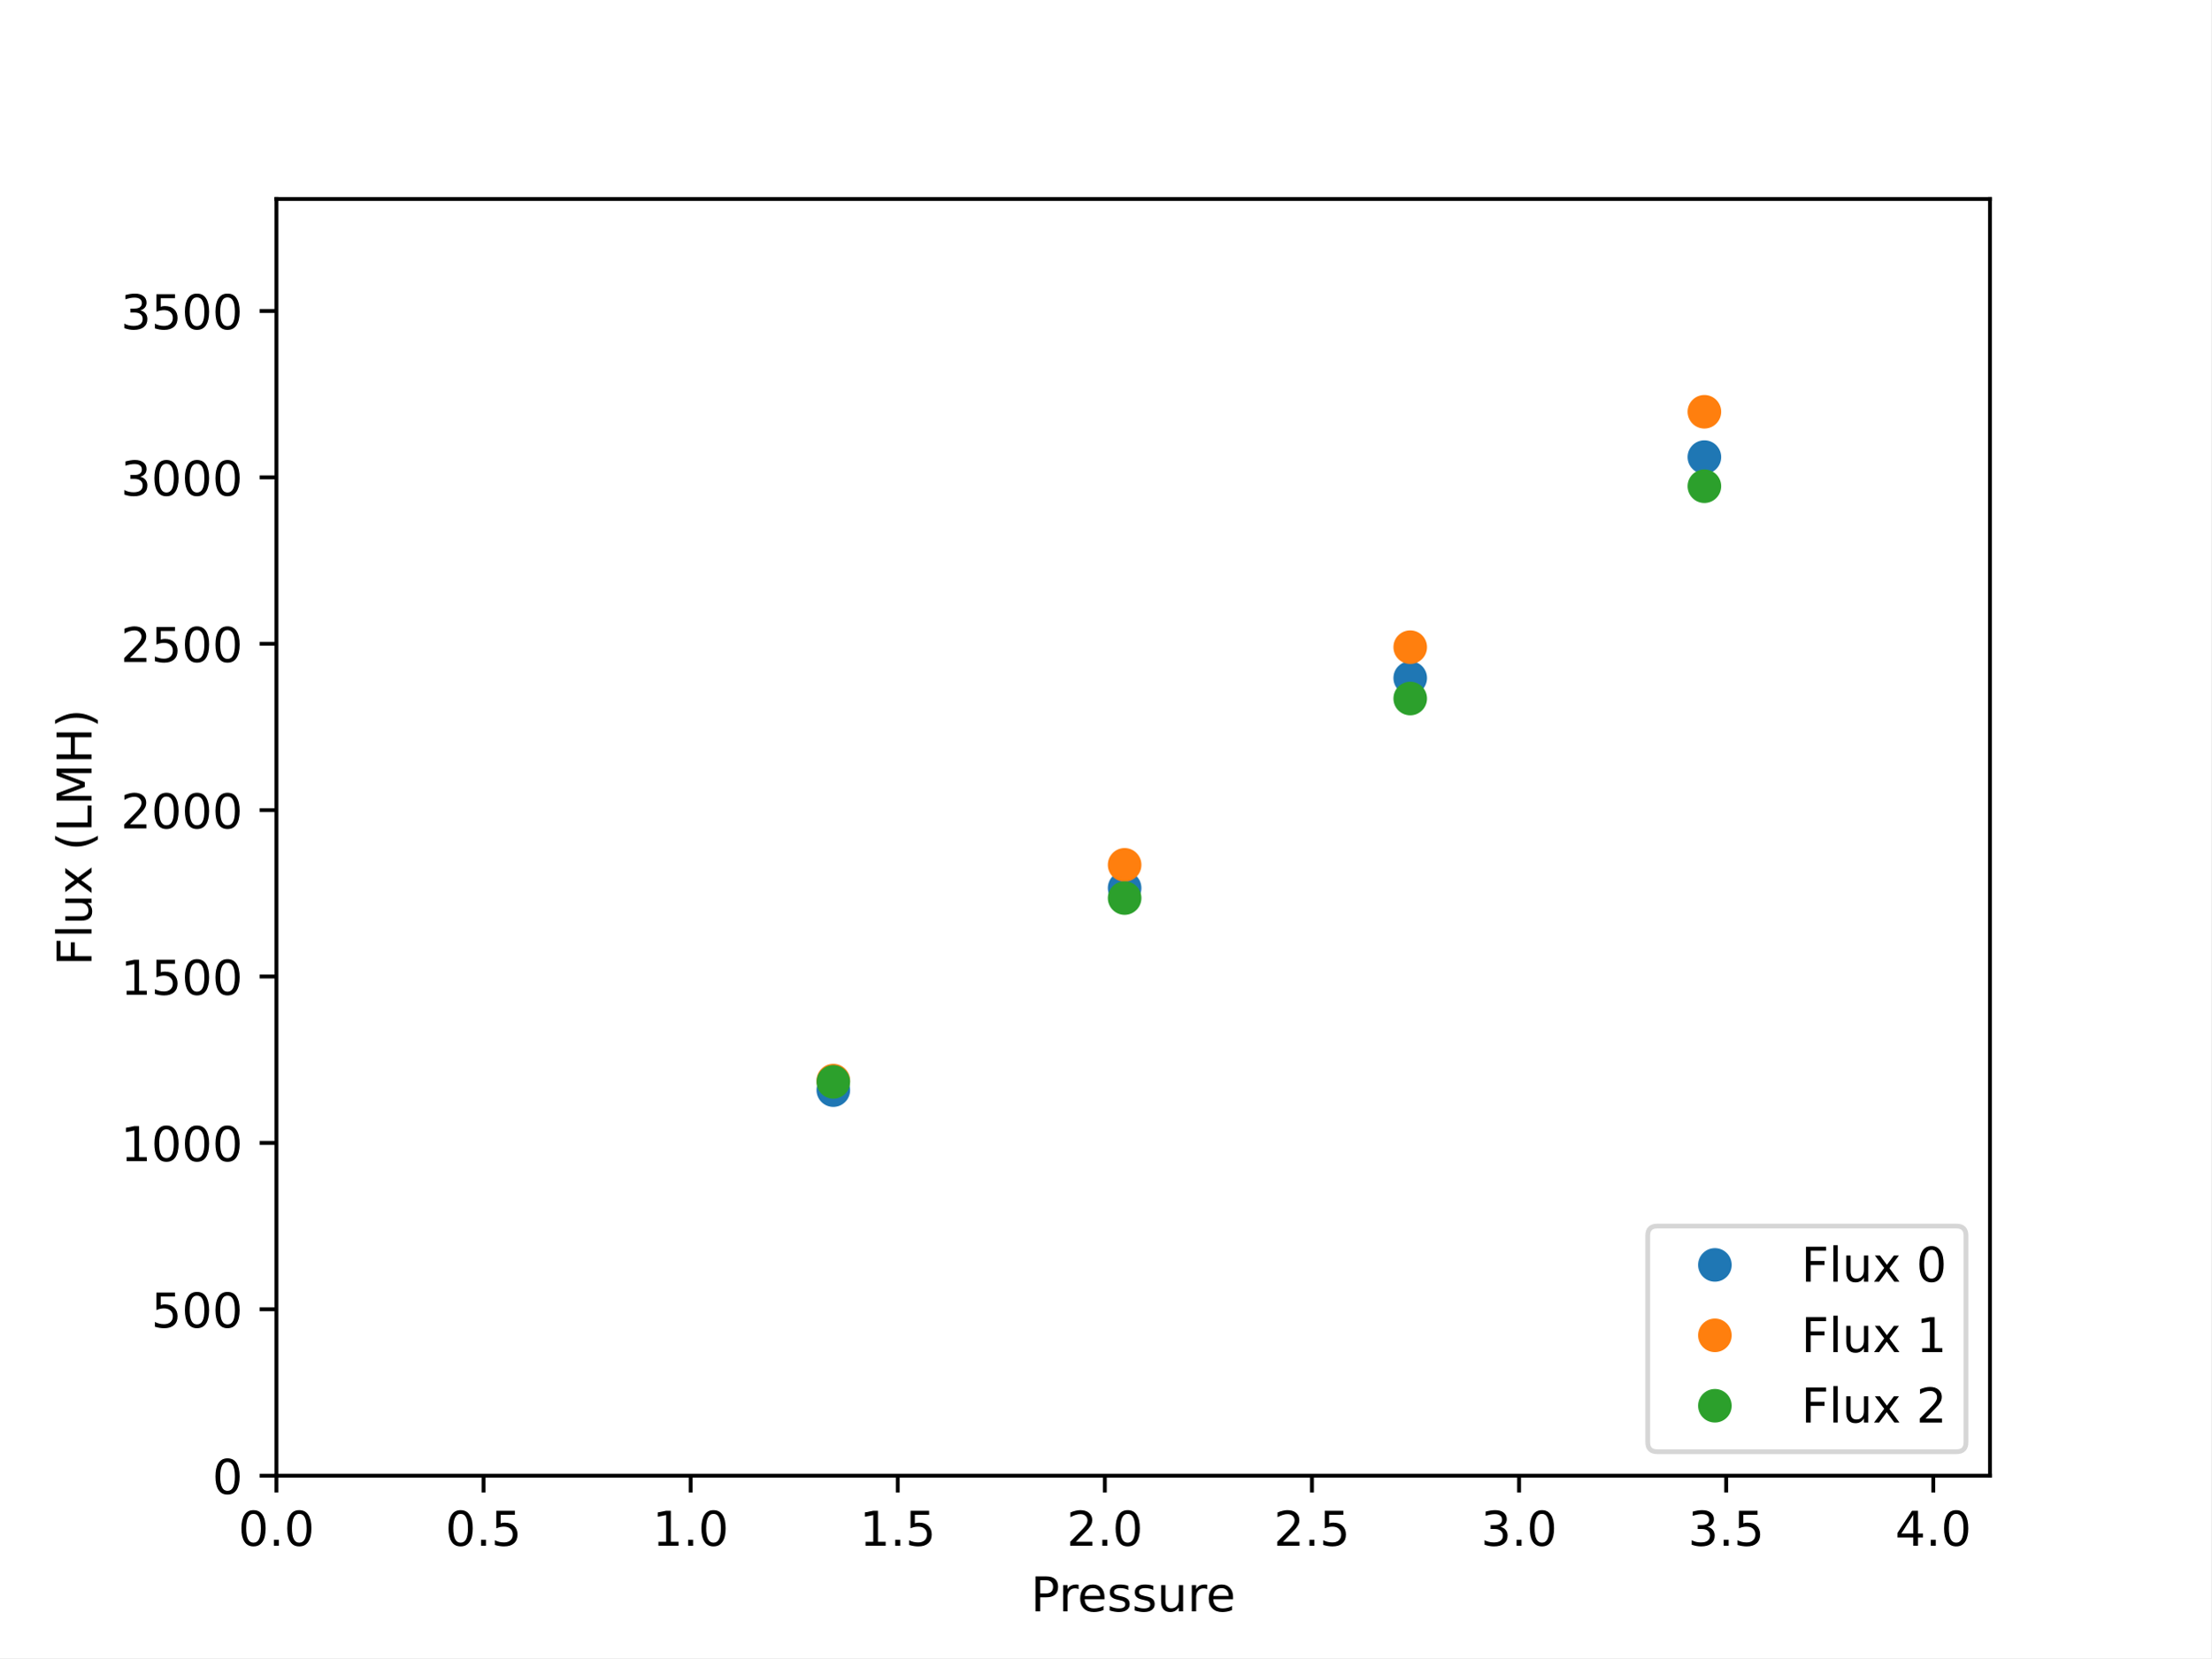
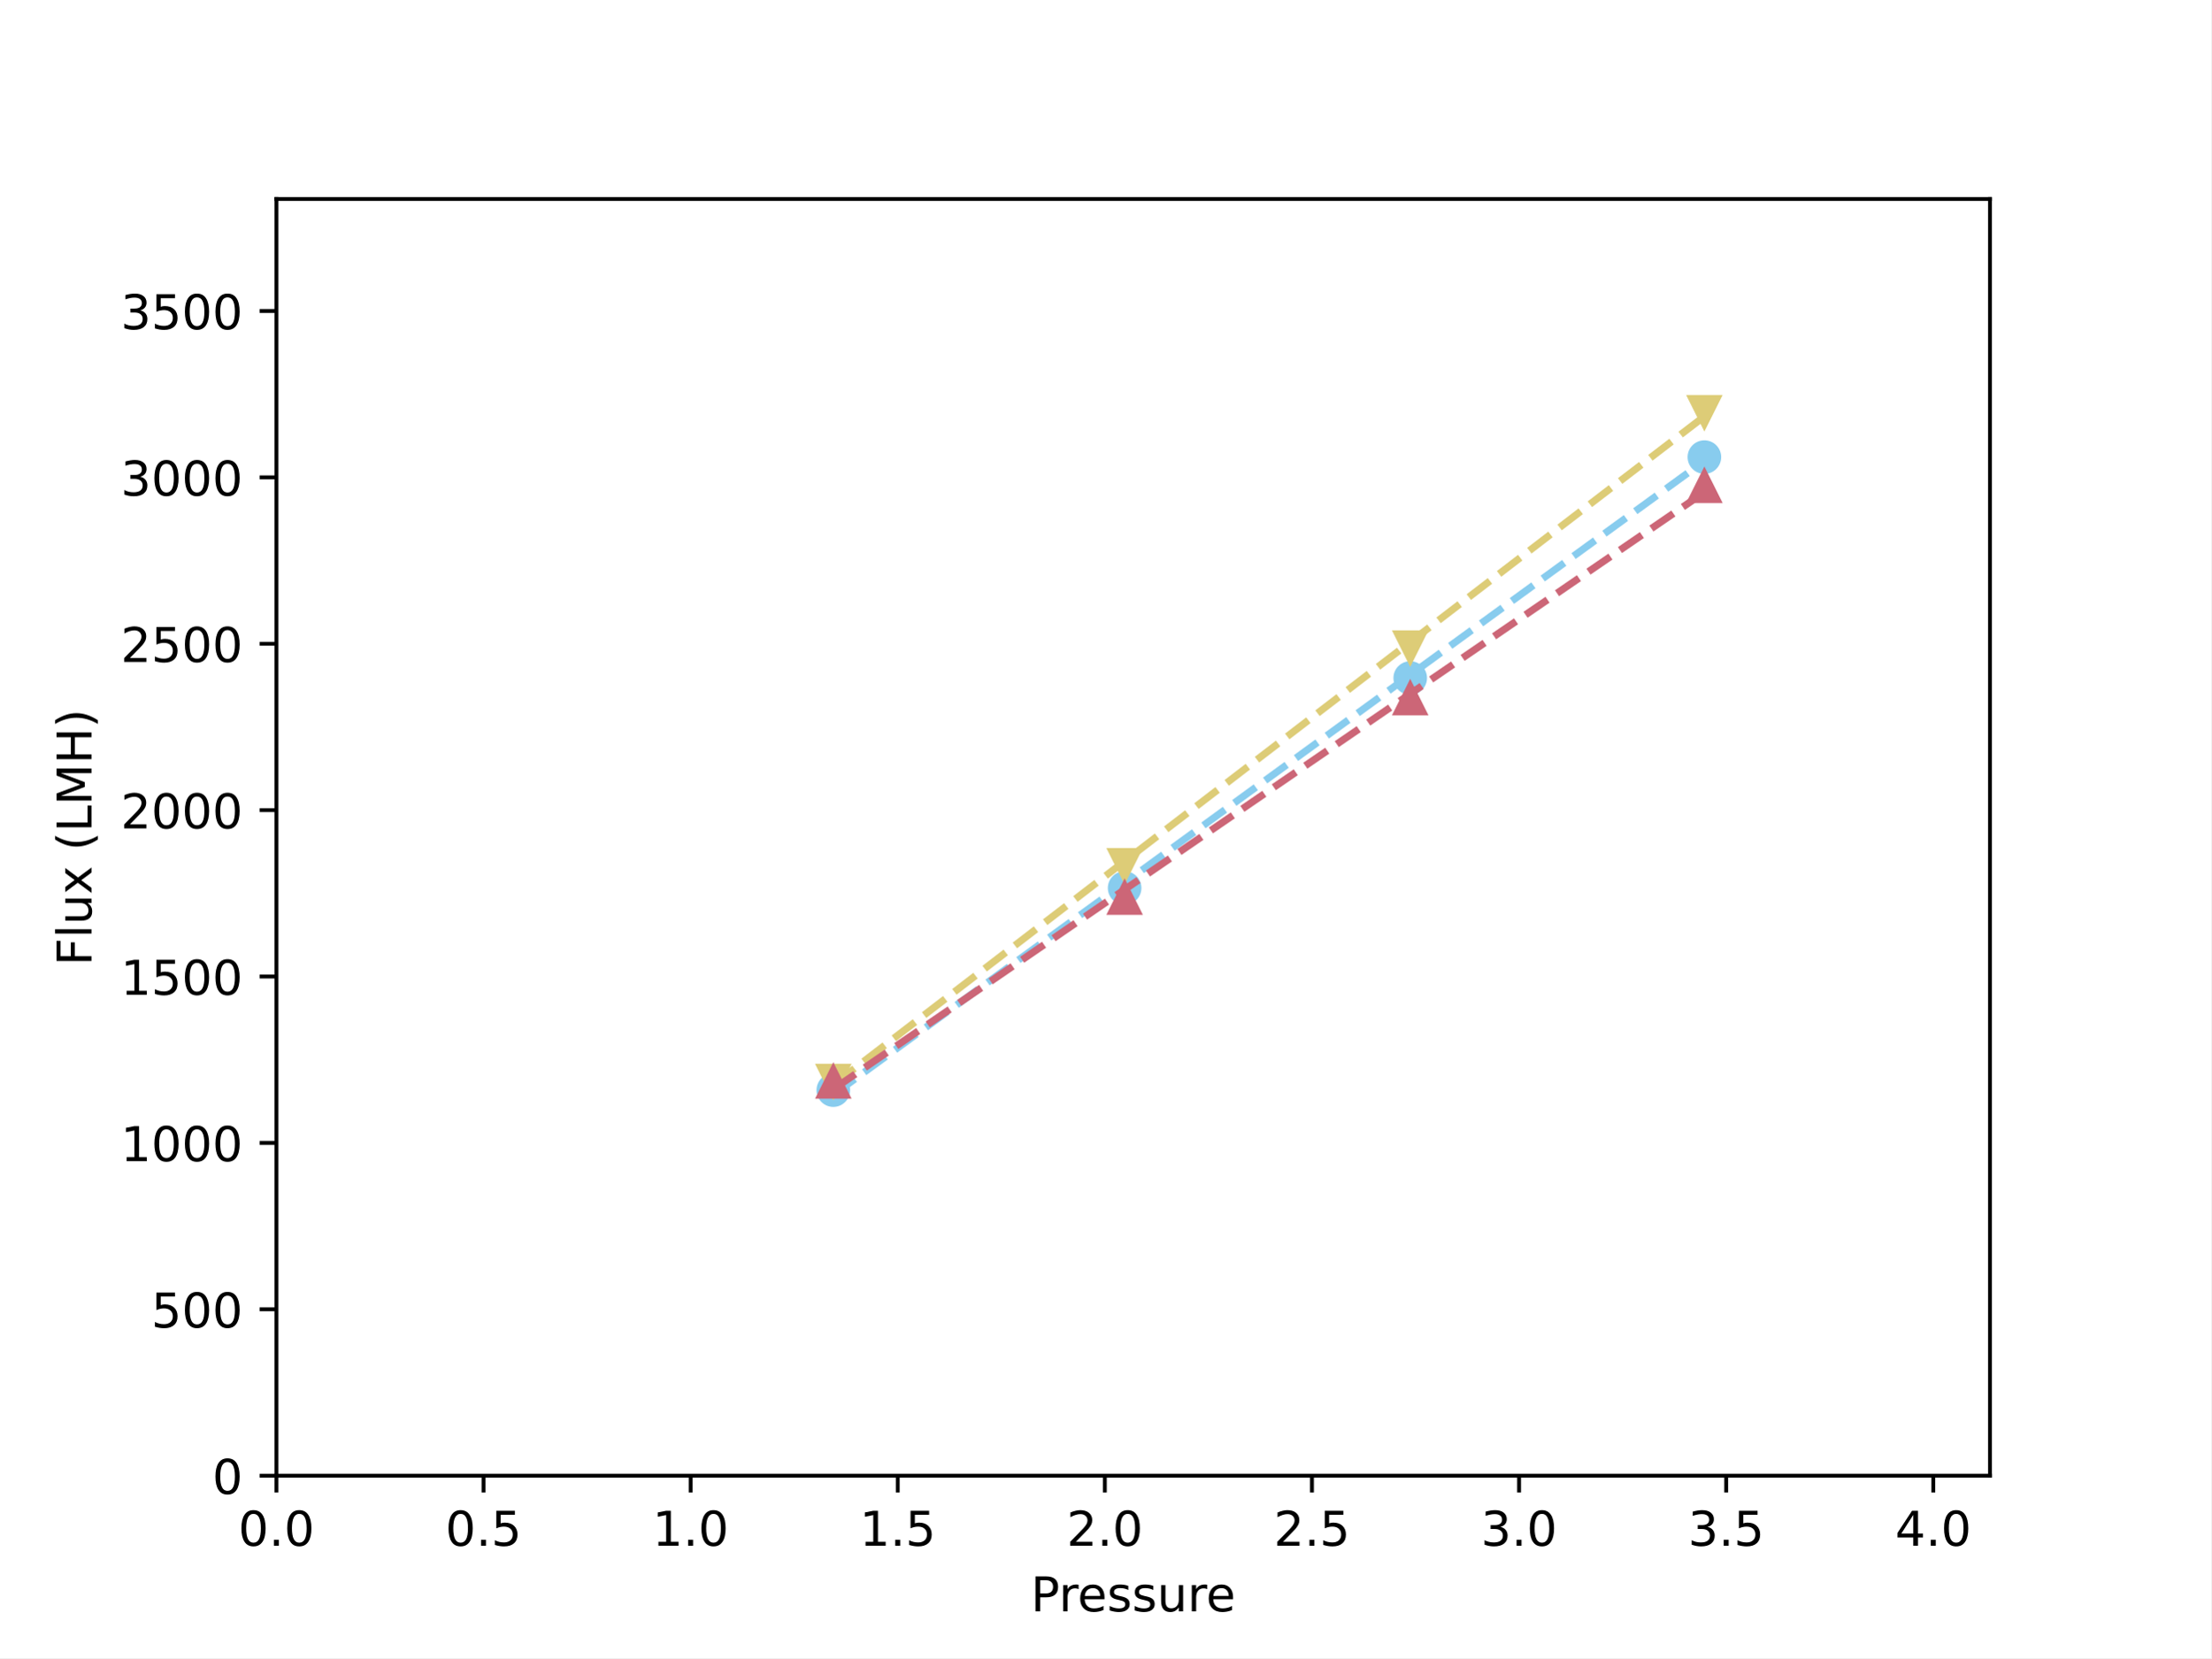
<svg xmlns="http://www.w3.org/2000/svg" xmlns:xlink="http://www.w3.org/1999/xlink" width="460.8pt" height="345.6pt" viewBox="0 0 460.8 345.6" version="1.1">
  <defs>
    <style type="text/css">*{stroke-linejoin: round; stroke-linecap: butt}</style>
  </defs>
  <g id="figure_1">
    <g id="patch_1">
      <path d="M 0 345.6  L 460.8 345.6  L 460.8 0  L 0 0  z " style="fill: #ffffff" />
    </g>
    <g id="axes_1">
      <g id="patch_2">
        <path d="M 57.6 307.584  L 414.72 307.584  L 414.72 41.472  L 57.6 41.472  z " style="fill: #ffffff" />
      </g>
      <g id="matplotlib.axis_1">
        <g id="xtick_1">
          <g id="line2d_1">
            <defs>
-               <path id="mcc37fdeb7c" d="M 0 0  L 0 3.5  " style="stroke: #000000; stroke-width: 0.8" />
+               <path id="m853ed28d91" d="M 0 0  L 0 3.5  " style="stroke: #000000; stroke-width: 0.8" />
            </defs>
            <g>
-               <use xlink:href="#mcc37fdeb7c" x="57.6" y="307.584" style="stroke: #000000; stroke-width: 0.8" />
+               <use xlink:href="#m853ed28d91" x="57.6" y="307.584" style="stroke: #000000; stroke-width: 0.8" />
            </g>
          </g>
          <g id="text_1">
            <g transform="translate(49.64844 322.1824) scale(0.1 -0.1)">
              <defs>
                <path id="DejaVuSans-30" d="M 2034 4250  Q 1547 4250 1301 3770  Q 1056 3291 1056 2328  Q 1056 1369 1301 889  Q 1547 409 2034 409  Q 2525 409 2770 889  Q 3016 1369 3016 2328  Q 3016 3291 2770 3770  Q 2525 4250 2034 4250  z M 2034 4750  Q 2819 4750 3233 4129  Q 3647 3509 3647 2328  Q 3647 1150 3233 529  Q 2819 -91 2034 -91  Q 1250 -91 836 529  Q 422 1150 422 2328  Q 422 3509 836 4129  Q 1250 4750 2034 4750  z " transform="scale(0.015625)" />
                <path id="DejaVuSans-2e" d="M 684 794  L 1344 794  L 1344 0  L 684 0  L 684 794  z " transform="scale(0.015625)" />
              </defs>
              <use xlink:href="#DejaVuSans-30" />
              <use xlink:href="#DejaVuSans-2e" x="63.623" />
              <use xlink:href="#DejaVuSans-30" x="95.41" />
            </g>
          </g>
        </g>
        <g id="xtick_2">
          <g id="line2d_2">
            <g>
-               <use xlink:href="#mcc37fdeb7c" x="100.763" y="307.584" style="stroke: #000000; stroke-width: 0.8" />
+               <use xlink:href="#m853ed28d91" x="100.763" y="307.584" style="stroke: #000000; stroke-width: 0.8" />
            </g>
          </g>
          <g id="text_2">
            <g transform="translate(92.81165 322.1824) scale(0.1 -0.1)">
              <defs>
                <path id="DejaVuSans-35" d="M 691 4666  L 3169 4666  L 3169 4134  L 1269 4134  L 1269 2991  Q 1406 3038 1543 3061  Q 1681 3084 1819 3084  Q 2600 3084 3056 2656  Q 3513 2228 3513 1497  Q 3513 744 3044 326  Q 2575 -91 1722 -91  Q 1428 -91 1123 -41  Q 819 9 494 109  L 494 744  Q 775 591 1075 516  Q 1375 441 1709 441  Q 2250 441 2565 725  Q 2881 1009 2881 1497  Q 2881 1984 2565 2268  Q 2250 2553 1709 2553  Q 1456 2553 1204 2497  Q 953 2441 691 2322  L 691 4666  z " transform="scale(0.015625)" />
              </defs>
              <use xlink:href="#DejaVuSans-30" />
              <use xlink:href="#DejaVuSans-2e" x="63.623" />
              <use xlink:href="#DejaVuSans-35" x="95.41" />
            </g>
          </g>
        </g>
        <g id="xtick_3">
          <g id="line2d_3">
            <g>
-               <use xlink:href="#mcc37fdeb7c" x="143.926" y="307.584" style="stroke: #000000; stroke-width: 0.8" />
+               <use xlink:href="#m853ed28d91" x="143.926" y="307.584" style="stroke: #000000; stroke-width: 0.8" />
            </g>
          </g>
          <g id="text_3">
            <g transform="translate(135.9749 322.1824) scale(0.1 -0.1)">
              <defs>
                <path id="DejaVuSans-31" d="M 794 531  L 1825 531  L 1825 4091  L 703 3866  L 703 4441  L 1819 4666  L 2450 4666  L 2450 531  L 3481 531  L 3481 0  L 794 0  L 794 531  z " transform="scale(0.015625)" />
              </defs>
              <use xlink:href="#DejaVuSans-31" />
              <use xlink:href="#DejaVuSans-2e" x="63.623" />
              <use xlink:href="#DejaVuSans-30" x="95.41" />
            </g>
          </g>
        </g>
        <g id="xtick_4">
          <g id="line2d_4">
            <g>
-               <use xlink:href="#mcc37fdeb7c" x="187.09" y="307.584" style="stroke: #000000; stroke-width: 0.8" />
+               <use xlink:href="#m853ed28d91" x="187.09" y="307.584" style="stroke: #000000; stroke-width: 0.8" />
            </g>
          </g>
          <g id="text_4">
            <g transform="translate(179.1381 322.1824) scale(0.1 -0.1)">
              <use xlink:href="#DejaVuSans-31" />
              <use xlink:href="#DejaVuSans-2e" x="63.623" />
              <use xlink:href="#DejaVuSans-35" x="95.41" />
            </g>
          </g>
        </g>
        <g id="xtick_5">
          <g id="line2d_5">
            <g>
-               <use xlink:href="#mcc37fdeb7c" x="230.253" y="307.584" style="stroke: #000000; stroke-width: 0.8" />
+               <use xlink:href="#m853ed28d91" x="230.253" y="307.584" style="stroke: #000000; stroke-width: 0.8" />
            </g>
          </g>
          <g id="text_5">
            <g transform="translate(222.3013 322.1824) scale(0.1 -0.1)">
              <defs>
                <path id="DejaVuSans-32" d="M 1228 531  L 3431 531  L 3431 0  L 469 0  L 469 531  Q 828 903 1448 1529  Q 2069 2156 2228 2338  Q 2531 2678 2651 2914  Q 2772 3150 2772 3378  Q 2772 3750 2511 3984  Q 2250 4219 1831 4219  Q 1534 4219 1204 4116  Q 875 4013 500 3803  L 500 4441  Q 881 4594 1212 4672  Q 1544 4750 1819 4750  Q 2544 4750 2975 4387  Q 3406 4025 3406 3419  Q 3406 3131 3298 2873  Q 3191 2616 2906 2266  Q 2828 2175 2409 1742  Q 1991 1309 1228 531  z " transform="scale(0.015625)" />
              </defs>
              <use xlink:href="#DejaVuSans-32" />
              <use xlink:href="#DejaVuSans-2e" x="63.623" />
              <use xlink:href="#DejaVuSans-30" x="95.41" />
            </g>
          </g>
        </g>
        <g id="xtick_6">
          <g id="line2d_6">
            <g>
-               <use xlink:href="#mcc37fdeb7c" x="273.416" y="307.584" style="stroke: #000000; stroke-width: 0.8" />
+               <use xlink:href="#m853ed28d91" x="273.416" y="307.584" style="stroke: #000000; stroke-width: 0.8" />
            </g>
          </g>
          <g id="text_6">
            <g transform="translate(265.4645 322.1824) scale(0.1 -0.1)">
              <use xlink:href="#DejaVuSans-32" />
              <use xlink:href="#DejaVuSans-2e" x="63.623" />
              <use xlink:href="#DejaVuSans-35" x="95.41" />
            </g>
          </g>
        </g>
        <g id="xtick_7">
          <g id="line2d_7">
            <g>
-               <use xlink:href="#mcc37fdeb7c" x="316.579" y="307.584" style="stroke: #000000; stroke-width: 0.8" />
+               <use xlink:href="#m853ed28d91" x="316.579" y="307.584" style="stroke: #000000; stroke-width: 0.8" />
            </g>
          </g>
          <g id="text_7">
            <g transform="translate(308.6277 322.1824) scale(0.1 -0.1)">
              <defs>
                <path id="DejaVuSans-33" d="M 2597 2516  Q 3050 2419 3304 2112  Q 3559 1806 3559 1356  Q 3559 666 3084 287  Q 2609 -91 1734 -91  Q 1441 -91 1130 -33  Q 819 25 488 141  L 488 750  Q 750 597 1062 519  Q 1375 441 1716 441  Q 2309 441 2620 675  Q 2931 909 2931 1356  Q 2931 1769 2642 2001  Q 2353 2234 1838 2234  L 1294 2234  L 1294 2753  L 1863 2753  Q 2328 2753 2575 2939  Q 2822 3125 2822 3475  Q 2822 3834 2567 4026  Q 2313 4219 1838 4219  Q 1578 4219 1281 4162  Q 984 4106 628 3988  L 628 4550  Q 988 4650 1302 4700  Q 1616 4750 1894 4750  Q 2613 4750 3031 4423  Q 3450 4097 3450 3541  Q 3450 3153 3228 2886  Q 3006 2619 2597 2516  z " transform="scale(0.015625)" />
              </defs>
              <use xlink:href="#DejaVuSans-33" />
              <use xlink:href="#DejaVuSans-2e" x="63.623" />
              <use xlink:href="#DejaVuSans-30" x="95.41" />
            </g>
          </g>
        </g>
        <g id="xtick_8">
          <g id="line2d_8">
            <g>
-               <use xlink:href="#mcc37fdeb7c" x="359.742" y="307.584" style="stroke: #000000; stroke-width: 0.8" />
+               <use xlink:href="#m853ed28d91" x="359.742" y="307.584" style="stroke: #000000; stroke-width: 0.8" />
            </g>
          </g>
          <g id="text_8">
            <g transform="translate(351.7909 322.1824) scale(0.1 -0.1)">
              <use xlink:href="#DejaVuSans-33" />
              <use xlink:href="#DejaVuSans-2e" x="63.623" />
              <use xlink:href="#DejaVuSans-35" x="95.41" />
            </g>
          </g>
        </g>
        <g id="xtick_9">
          <g id="line2d_9">
            <g>
-               <use xlink:href="#mcc37fdeb7c" x="402.906" y="307.584" style="stroke: #000000; stroke-width: 0.8" />
+               <use xlink:href="#m853ed28d91" x="402.906" y="307.584" style="stroke: #000000; stroke-width: 0.8" />
            </g>
          </g>
          <g id="text_9">
            <g transform="translate(394.9541 322.1824) scale(0.1 -0.1)">
              <defs>
                <path id="DejaVuSans-34" d="M 2419 4116  L 825 1625  L 2419 1625  L 2419 4116  z M 2253 4666  L 3047 4666  L 3047 1625  L 3713 1625  L 3713 1100  L 3047 1100  L 3047 0  L 2419 0  L 2419 1100  L 313 1100  L 313 1709  L 2253 4666  z " transform="scale(0.015625)" />
              </defs>
              <use xlink:href="#DejaVuSans-34" />
              <use xlink:href="#DejaVuSans-2e" x="63.623" />
              <use xlink:href="#DejaVuSans-30" x="95.41" />
            </g>
          </g>
        </g>
        <g id="text_10">
          <g transform="translate(214.8155 335.8606) scale(0.1 -0.1)">
            <defs>
              <path id="DejaVuSans-50" d="M 1259 4147  L 1259 2394  L 2053 2394  Q 2494 2394 2734 2622  Q 2975 2850 2975 3272  Q 2975 3691 2734 3919  Q 2494 4147 2053 4147  L 1259 4147  z M 628 4666  L 2053 4666  Q 2838 4666 3239 4311  Q 3641 3956 3641 3272  Q 3641 2581 3239 2228  Q 2838 1875 2053 1875  L 1259 1875  L 1259 0  L 628 0  L 628 4666  z " transform="scale(0.015625)" />
              <path id="DejaVuSans-72" d="M 2631 2963  Q 2534 3019 2420 3045  Q 2306 3072 2169 3072  Q 1681 3072 1420 2755  Q 1159 2438 1159 1844  L 1159 0  L 581 0  L 581 3500  L 1159 3500  L 1159 2956  Q 1341 3275 1631 3429  Q 1922 3584 2338 3584  Q 2397 3584 2469 3576  Q 2541 3569 2628 3553  L 2631 2963  z " transform="scale(0.015625)" />
              <path id="DejaVuSans-65" d="M 3597 1894  L 3597 1613  L 953 1613  Q 991 1019 1311 708  Q 1631 397 2203 397  Q 2534 397 2845 478  Q 3156 559 3463 722  L 3463 178  Q 3153 47 2828 -22  Q 2503 -91 2169 -91  Q 1331 -91 842 396  Q 353 884 353 1716  Q 353 2575 817 3079  Q 1281 3584 2069 3584  Q 2775 3584 3186 3129  Q 3597 2675 3597 1894  z M 3022 2063  Q 3016 2534 2758 2815  Q 2500 3097 2075 3097  Q 1594 3097 1305 2825  Q 1016 2553 972 2059  L 3022 2063  z " transform="scale(0.015625)" />
              <path id="DejaVuSans-73" d="M 2834 3397  L 2834 2853  Q 2591 2978 2328 3040  Q 2066 3103 1784 3103  Q 1356 3103 1142 2972  Q 928 2841 928 2578  Q 928 2378 1081 2264  Q 1234 2150 1697 2047  L 1894 2003  Q 2506 1872 2764 1633  Q 3022 1394 3022 966  Q 3022 478 2636 193  Q 2250 -91 1575 -91  Q 1294 -91 989 -36  Q 684 19 347 128  L 347 722  Q 666 556 975 473  Q 1284 391 1588 391  Q 1994 391 2212 530  Q 2431 669 2431 922  Q 2431 1156 2273 1281  Q 2116 1406 1581 1522  L 1381 1569  Q 847 1681 609 1914  Q 372 2147 372 2553  Q 372 3047 722 3315  Q 1072 3584 1716 3584  Q 2034 3584 2315 3537  Q 2597 3491 2834 3397  z " transform="scale(0.015625)" />
              <path id="DejaVuSans-75" d="M 544 1381  L 544 3500  L 1119 3500  L 1119 1403  Q 1119 906 1312 657  Q 1506 409 1894 409  Q 2359 409 2629 706  Q 2900 1003 2900 1516  L 2900 3500  L 3475 3500  L 3475 0  L 2900 0  L 2900 538  Q 2691 219 2414 64  Q 2138 -91 1772 -91  Q 1169 -91 856 284  Q 544 659 544 1381  z M 1991 3584  L 1991 3584  z " transform="scale(0.015625)" />
            </defs>
            <use xlink:href="#DejaVuSans-50" />
            <use xlink:href="#DejaVuSans-72" x="58.553" />
            <use xlink:href="#DejaVuSans-65" x="97.416" />
            <use xlink:href="#DejaVuSans-73" x="158.939" />
            <use xlink:href="#DejaVuSans-73" x="211.039" />
            <use xlink:href="#DejaVuSans-75" x="263.139" />
            <use xlink:href="#DejaVuSans-72" x="326.518" />
            <use xlink:href="#DejaVuSans-65" x="365.381" />
          </g>
        </g>
      </g>
      <g id="matplotlib.axis_2">
        <g id="ytick_1">
          <g id="line2d_10">
            <defs>
-               <path id="m80f6c08f26" d="M 0 0  L -3.5 0  " style="stroke: #000000; stroke-width: 0.8" />
+               <path id="m8dfbb59640" d="M 0 0  L -3.5 0  " style="stroke: #000000; stroke-width: 0.8" />
            </defs>
            <g>
-               <use xlink:href="#m80f6c08f26" x="57.6" y="307.584" style="stroke: #000000; stroke-width: 0.8" />
+               <use xlink:href="#m8dfbb59640" x="57.6" y="307.584" style="stroke: #000000; stroke-width: 0.8" />
            </g>
          </g>
          <g id="text_11">
            <g transform="translate(44.2375 311.3832) scale(0.1 -0.1)">
              <use xlink:href="#DejaVuSans-30" />
            </g>
          </g>
        </g>
        <g id="ytick_2">
          <g id="line2d_11">
            <g>
-               <use xlink:href="#m80f6c08f26" x="57.6" y="272.902" style="stroke: #000000; stroke-width: 0.8" />
+               <use xlink:href="#m8dfbb59640" x="57.6" y="272.902" style="stroke: #000000; stroke-width: 0.8" />
            </g>
          </g>
          <g id="text_12">
            <g transform="translate(31.5125 276.7015) scale(0.1 -0.1)">
              <use xlink:href="#DejaVuSans-35" />
              <use xlink:href="#DejaVuSans-30" x="63.623" />
              <use xlink:href="#DejaVuSans-30" x="127.246" />
            </g>
          </g>
        </g>
        <g id="ytick_3">
          <g id="line2d_12">
            <g>
-               <use xlink:href="#m80f6c08f26" x="57.6" y="238.221" style="stroke: #000000; stroke-width: 0.8" />
+               <use xlink:href="#m8dfbb59640" x="57.6" y="238.221" style="stroke: #000000; stroke-width: 0.8" />
            </g>
          </g>
          <g id="text_13">
            <g transform="translate(25.15 242.0198) scale(0.1 -0.1)">
              <use xlink:href="#DejaVuSans-31" />
              <use xlink:href="#DejaVuSans-30" x="63.623" />
              <use xlink:href="#DejaVuSans-30" x="127.246" />
              <use xlink:href="#DejaVuSans-30" x="190.869" />
            </g>
          </g>
        </g>
        <g id="ytick_4">
          <g id="line2d_13">
            <g>
-               <use xlink:href="#m80f6c08f26" x="57.6" y="203.539" style="stroke: #000000; stroke-width: 0.8" />
+               <use xlink:href="#m8dfbb59640" x="57.6" y="203.539" style="stroke: #000000; stroke-width: 0.8" />
            </g>
          </g>
          <g id="text_14">
            <g transform="translate(25.15 207.3381) scale(0.1 -0.1)">
              <use xlink:href="#DejaVuSans-31" />
              <use xlink:href="#DejaVuSans-35" x="63.623" />
              <use xlink:href="#DejaVuSans-30" x="127.246" />
              <use xlink:href="#DejaVuSans-30" x="190.869" />
            </g>
          </g>
        </g>
        <g id="ytick_5">
          <g id="line2d_14">
            <g>
-               <use xlink:href="#m80f6c08f26" x="57.6" y="168.857" style="stroke: #000000; stroke-width: 0.8" />
+               <use xlink:href="#m8dfbb59640" x="57.6" y="168.857" style="stroke: #000000; stroke-width: 0.8" />
            </g>
          </g>
          <g id="text_15">
            <g transform="translate(25.15 172.6564) scale(0.1 -0.1)">
              <use xlink:href="#DejaVuSans-32" />
              <use xlink:href="#DejaVuSans-30" x="63.623" />
              <use xlink:href="#DejaVuSans-30" x="127.246" />
              <use xlink:href="#DejaVuSans-30" x="190.869" />
            </g>
          </g>
        </g>
        <g id="ytick_6">
          <g id="line2d_15">
            <g>
-               <use xlink:href="#m80f6c08f26" x="57.6" y="134.175" style="stroke: #000000; stroke-width: 0.8" />
+               <use xlink:href="#m8dfbb59640" x="57.6" y="134.175" style="stroke: #000000; stroke-width: 0.8" />
            </g>
          </g>
          <g id="text_16">
            <g transform="translate(25.15 137.9747) scale(0.1 -0.1)">
              <use xlink:href="#DejaVuSans-32" />
              <use xlink:href="#DejaVuSans-35" x="63.623" />
              <use xlink:href="#DejaVuSans-30" x="127.246" />
              <use xlink:href="#DejaVuSans-30" x="190.869" />
            </g>
          </g>
        </g>
        <g id="ytick_7">
          <g id="line2d_16">
            <g>
-               <use xlink:href="#m80f6c08f26" x="57.6" y="99.494" style="stroke: #000000; stroke-width: 0.8" />
+               <use xlink:href="#m8dfbb59640" x="57.6" y="99.494" style="stroke: #000000; stroke-width: 0.8" />
            </g>
          </g>
          <g id="text_17">
            <g transform="translate(25.15 103.2929) scale(0.1 -0.1)">
              <use xlink:href="#DejaVuSans-33" />
              <use xlink:href="#DejaVuSans-30" x="63.623" />
              <use xlink:href="#DejaVuSans-30" x="127.246" />
              <use xlink:href="#DejaVuSans-30" x="190.869" />
            </g>
          </g>
        </g>
        <g id="ytick_8">
          <g id="line2d_17">
            <g>
-               <use xlink:href="#m80f6c08f26" x="57.6" y="64.812" style="stroke: #000000; stroke-width: 0.8" />
+               <use xlink:href="#m8dfbb59640" x="57.6" y="64.812" style="stroke: #000000; stroke-width: 0.8" />
            </g>
          </g>
          <g id="text_18">
            <g transform="translate(25.15 68.61122) scale(0.1 -0.1)">
              <use xlink:href="#DejaVuSans-33" />
              <use xlink:href="#DejaVuSans-35" x="63.623" />
              <use xlink:href="#DejaVuSans-30" x="127.246" />
              <use xlink:href="#DejaVuSans-30" x="190.869" />
            </g>
          </g>
        </g>
        <g id="text_19">
          <g transform="translate(19.07031 201.2717) rotate(-90) scale(0.1 -0.1)">
            <defs>
              <path id="DejaVuSans-46" d="M 628 4666  L 3309 4666  L 3309 4134  L 1259 4134  L 1259 2759  L 3109 2759  L 3109 2228  L 1259 2228  L 1259 0  L 628 0  L 628 4666  z " transform="scale(0.015625)" />
              <path id="DejaVuSans-6c" d="M 603 4863  L 1178 4863  L 1178 0  L 603 0  L 603 4863  z " transform="scale(0.015625)" />
              <path id="DejaVuSans-78" d="M 3513 3500  L 2247 1797  L 3578 0  L 2900 0  L 1881 1375  L 863 0  L 184 0  L 1544 1831  L 300 3500  L 978 3500  L 1906 2253  L 2834 3500  L 3513 3500  z " transform="scale(0.015625)" />
              <path id="DejaVuSans-20" transform="scale(0.015625)" />
              <path id="DejaVuSans-28" d="M 1984 4856  Q 1566 4138 1362 3434  Q 1159 2731 1159 2009  Q 1159 1288 1364 580  Q 1569 -128 1984 -844  L 1484 -844  Q 1016 -109 783 600  Q 550 1309 550 2009  Q 550 2706 781 3412  Q 1013 4119 1484 4856  L 1984 4856  z " transform="scale(0.015625)" />
              <path id="DejaVuSans-4c" d="M 628 4666  L 1259 4666  L 1259 531  L 3531 531  L 3531 0  L 628 0  L 628 4666  z " transform="scale(0.015625)" />
              <path id="DejaVuSans-4d" d="M 628 4666  L 1569 4666  L 2759 1491  L 3956 4666  L 4897 4666  L 4897 0  L 4281 0  L 4281 4097  L 3078 897  L 2444 897  L 1241 4097  L 1241 0  L 628 0  L 628 4666  z " transform="scale(0.015625)" />
              <path id="DejaVuSans-48" d="M 628 4666  L 1259 4666  L 1259 2753  L 3553 2753  L 3553 4666  L 4184 4666  L 4184 0  L 3553 0  L 3553 2222  L 1259 2222  L 1259 0  L 628 0  L 628 4666  z " transform="scale(0.015625)" />
              <path id="DejaVuSans-29" d="M 513 4856  L 1013 4856  Q 1481 4119 1714 3412  Q 1947 2706 1947 2009  Q 1947 1309 1714 600  Q 1481 -109 1013 -844  L 513 -844  Q 928 -128 1133 580  Q 1338 1288 1338 2009  Q 1338 2731 1133 3434  Q 928 4138 513 4856  z " transform="scale(0.015625)" />
            </defs>
            <use xlink:href="#DejaVuSans-46" />
            <use xlink:href="#DejaVuSans-6c" x="57.52" />
            <use xlink:href="#DejaVuSans-75" x="85.303" />
            <use xlink:href="#DejaVuSans-78" x="148.682" />
            <use xlink:href="#DejaVuSans-20" x="207.861" />
            <use xlink:href="#DejaVuSans-28" x="239.648" />
            <use xlink:href="#DejaVuSans-4c" x="278.662" />
            <use xlink:href="#DejaVuSans-4d" x="334.375" />
            <use xlink:href="#DejaVuSans-48" x="420.654" />
            <use xlink:href="#DejaVuSans-29" x="495.85" />
          </g>
        </g>
      </g>
      <g id="line2d_18">
        <defs>
-           <path id="mf64a60a783" d="M 0 3  C 0.796 3 1.559 2.684 2.121 2.121  C 2.684 1.559 3 0.796 3 0  C 3 -0.796 2.684 -1.559 2.121 -2.121  C 1.559 -2.684 0.796 -3 0 -3  C -0.796 -3 -1.559 -2.684 -2.121 -2.121  C -2.684 -1.559 -3 -0.796 -3 0  C -3 0.796 -2.684 1.559 -2.121 2.121  C -1.559 2.684 -0.796 3 0 3  z " style="stroke: #1f77b4" />
+           <path id="m9e9477d18a" d="M 0 3  C 0.796 3 1.559 2.684 2.121 2.121  C 2.684 1.559 3 0.796 3 0  C 3 -0.796 2.684 -1.559 2.121 -2.121  C 1.559 -2.684 0.796 -3 0 -3  C -0.796 -3 -1.559 -2.684 -2.121 -2.121  C -2.684 -1.559 -3 -0.796 -3 0  C -3 0.796 -2.684 1.559 -2.121 2.121  C -1.559 2.684 -0.796 3 0 3  z " style="stroke: #88ccee" />
        </defs>
-         <g clip-path="url(#pb944dd2ab9)">
-           <use xlink:href="#mf64a60a783" x="173.664" y="227.217" style="fill: #1f77b4; stroke: #1f77b4" />
-           <use xlink:href="#mf64a60a783" x="234.374" y="185.091" style="fill: #1f77b4; stroke: #1f77b4" />
-           <use xlink:href="#mf64a60a783" x="293.894" y="141.318" style="fill: #1f77b4; stroke: #1f77b4" />
-           <use xlink:href="#mf64a60a783" x="355.2" y="95.27" style="fill: #1f77b4; stroke: #1f77b4" />
+         <g clip-path="url(#p37139fb1bc)">
+           <use xlink:href="#m9e9477d18a" x="173.664" y="227.217" style="fill: #88ccee; stroke: #88ccee" />
+           <use xlink:href="#m9e9477d18a" x="234.374" y="185.091" style="fill: #88ccee; stroke: #88ccee" />
+           <use xlink:href="#m9e9477d18a" x="293.894" y="141.318" style="fill: #88ccee; stroke: #88ccee" />
+           <use xlink:href="#m9e9477d18a" x="355.2" y="95.27" style="fill: #88ccee; stroke: #88ccee" />
        </g>
      </g>
      <g id="line2d_19">
-         <defs>
-           <path id="m218c3ced5b" d="M 0 3  C 0.796 3 1.559 2.684 2.121 2.121  C 2.684 1.559 3 0.796 3 0  C 3 -0.796 2.684 -1.559 2.121 -2.121  C 1.559 -2.684 0.796 -3 0 -3  C -0.796 -3 -1.559 -2.684 -2.121 -2.121  C -2.684 -1.559 -3 -0.796 -3 0  C -3 0.796 -2.684 1.559 -2.121 2.121  C -1.559 2.684 -0.796 3 0 3  z " style="stroke: #ff7f0e" />
-         </defs>
-         <g clip-path="url(#pb944dd2ab9)">
-           <use xlink:href="#m218c3ced5b" x="173.664" y="225.239" style="fill: #ff7f0e; stroke: #ff7f0e" />
-           <use xlink:href="#m218c3ced5b" x="234.374" y="180.26" style="fill: #ff7f0e; stroke: #ff7f0e" />
-           <use xlink:href="#m218c3ced5b" x="293.894" y="134.888" style="fill: #ff7f0e; stroke: #ff7f0e" />
-           <use xlink:href="#m218c3ced5b" x="355.2" y="85.824" style="fill: #ff7f0e; stroke: #ff7f0e" />
-         </g>
+         <path d="M 173.664 228.168  L 234.374 183.989  L 293.894 140.676  L 355.2 96.064  " clip-path="url(#p37139fb1bc)" style="fill: none; stroke-dasharray: 5.55,2.4; stroke-dashoffset: 0; stroke: #88ccee; stroke-width: 1.5" />
      </g>
      <g id="line2d_20">
        <defs>
-           <path id="m4e4ea07b1f" d="M 0 3  C 0.796 3 1.559 2.684 2.121 2.121  C 2.684 1.559 3 0.796 3 0  C 3 -0.796 2.684 -1.559 2.121 -2.121  C 1.559 -2.684 0.796 -3 0 -3  C -0.796 -3 -1.559 -2.684 -2.121 -2.121  C -2.684 -1.559 -3 -0.796 -3 0  C -3 0.796 -2.684 1.559 -2.121 2.121  C -1.559 2.684 -0.796 3 0 3  z " style="stroke: #2ca02c" />
+           <path id="m2ec6c742fb" d="M -0 3  L 3 -3  L -3 -3  z " style="stroke: #ddcc77; stroke-linejoin: miter" />
        </defs>
-         <g clip-path="url(#pb944dd2ab9)">
-           <use xlink:href="#m4e4ea07b1f" x="173.664" y="225.504" style="fill: #2ca02c; stroke: #2ca02c" />
-           <use xlink:href="#m4e4ea07b1f" x="234.374" y="187.182" style="fill: #2ca02c; stroke: #2ca02c" />
-           <use xlink:href="#m4e4ea07b1f" x="293.894" y="145.596" style="fill: #2ca02c; stroke: #2ca02c" />
-           <use xlink:href="#m4e4ea07b1f" x="355.2" y="101.341" style="fill: #2ca02c; stroke: #2ca02c" />
-         </g>
+         <g clip-path="url(#p37139fb1bc)">
+           <use xlink:href="#m2ec6c742fb" x="173.664" y="225.239" style="fill: #ddcc77; stroke: #ddcc77; stroke-linejoin: miter" />
+           <use xlink:href="#m2ec6c742fb" x="234.374" y="180.26" style="fill: #ddcc77; stroke: #ddcc77; stroke-linejoin: miter" />
+           <use xlink:href="#m2ec6c742fb" x="293.894" y="134.888" style="fill: #ddcc77; stroke: #ddcc77; stroke-linejoin: miter" />
+           <use xlink:href="#m2ec6c742fb" x="355.2" y="85.824" style="fill: #ddcc77; stroke: #ddcc77; stroke-linejoin: miter" />
+         </g>
+       </g>
+       <g id="line2d_21">
+         <path d="M 173.664 226.098  L 234.374 179.506  L 293.894 133.827  L 355.2 86.778  " clip-path="url(#p37139fb1bc)" style="fill: none; stroke-dasharray: 5.55,2.4; stroke-dashoffset: 0; stroke: #ddcc77; stroke-width: 1.5" />
+       </g>
+       <g id="line2d_22">
+         <defs>
+           <path id="me26e4f6512" d="M 0 -3  L -3 3  L 3 3  z " style="stroke: #cc6677; stroke-linejoin: miter" />
+         </defs>
+         <g clip-path="url(#p37139fb1bc)">
+           <use xlink:href="#me26e4f6512" x="173.664" y="225.504" style="fill: #cc6677; stroke: #cc6677; stroke-linejoin: miter" />
+           <use xlink:href="#me26e4f6512" x="234.374" y="187.182" style="fill: #cc6677; stroke: #cc6677; stroke-linejoin: miter" />
+           <use xlink:href="#me26e4f6512" x="293.894" y="145.596" style="fill: #cc6677; stroke: #cc6677; stroke-linejoin: miter" />
+           <use xlink:href="#me26e4f6512" x="355.2" y="101.341" style="fill: #cc6677; stroke: #cc6677; stroke-linejoin: miter" />
+         </g>
+       </g>
+       <g id="line2d_23">
+         <path d="M 173.664 227.019  L 234.374 185.406  L 293.894 144.61  L 355.2 102.589  " clip-path="url(#p37139fb1bc)" style="fill: none; stroke-dasharray: 5.55,2.4; stroke-dashoffset: 0; stroke: #cc6677; stroke-width: 1.5" />
      </g>
      <g id="patch_3">
        <path d="M 57.6 307.584  L 57.6 41.472  " style="fill: none; stroke: #000000; stroke-width: 0.8; stroke-linejoin: miter; stroke-linecap: square" />
      </g>
      <g id="patch_4">
        <path d="M 414.72 307.584  L 414.72 41.472  " style="fill: none; stroke: #000000; stroke-width: 0.8; stroke-linejoin: miter; stroke-linecap: square" />
      </g>
      <g id="patch_5">
        <path d="M 57.6 307.584  L 414.72 307.584  " style="fill: none; stroke: #000000; stroke-width: 0.8; stroke-linejoin: miter; stroke-linecap: square" />
      </g>
      <g id="patch_6">
        <path d="M 57.6 41.472  L 414.72 41.472  " style="fill: none; stroke: #000000; stroke-width: 0.8; stroke-linejoin: miter; stroke-linecap: square" />
-       </g>
-       <g id="legend_1">
-         <g id="patch_7">
-           <path d="M 345.393 302.584  L 407.72 302.584  Q 409.72 302.584 409.72 300.584  L 409.72 257.55  Q 409.72 255.55 407.72 255.55  L 345.393 255.55  Q 343.393 255.55 343.393 257.55  L 343.393 300.584  Q 343.393 302.584 345.393 302.584  z " style="fill: #ffffff; opacity: 0.8; stroke: #cccccc; stroke-linejoin: miter" />
-         </g>
-         <g id="line2d_21">
-           <g>
-             <use xlink:href="#mf64a60a783" x="357.393" y="263.648" style="fill: #1f77b4; stroke: #1f77b4" />
-           </g>
-         </g>
-         <g id="text_20">
-           <g transform="translate(375.3934 267.1481) scale(0.1 -0.1)">
-             <use xlink:href="#DejaVuSans-46" />
-             <use xlink:href="#DejaVuSans-6c" x="57.52" />
-             <use xlink:href="#DejaVuSans-75" x="85.303" />
-             <use xlink:href="#DejaVuSans-78" x="148.682" />
-             <use xlink:href="#DejaVuSans-20" x="207.861" />
-             <use xlink:href="#DejaVuSans-30" x="239.648" />
-           </g>
-         </g>
-         <g id="line2d_22">
-           <g>
-             <use xlink:href="#m218c3ced5b" x="357.393" y="278.326" style="fill: #ff7f0e; stroke: #ff7f0e" />
-           </g>
-         </g>
-         <g id="text_21">
-           <g transform="translate(375.3934 281.8262) scale(0.1 -0.1)">
-             <use xlink:href="#DejaVuSans-46" />
-             <use xlink:href="#DejaVuSans-6c" x="57.52" />
-             <use xlink:href="#DejaVuSans-75" x="85.303" />
-             <use xlink:href="#DejaVuSans-78" x="148.682" />
-             <use xlink:href="#DejaVuSans-20" x="207.861" />
-             <use xlink:href="#DejaVuSans-31" x="239.648" />
-           </g>
-         </g>
-         <g id="line2d_23">
-           <g>
-             <use xlink:href="#m4e4ea07b1f" x="357.393" y="293.004" style="fill: #2ca02c; stroke: #2ca02c" />
-           </g>
-         </g>
-         <g id="text_22">
-           <g transform="translate(375.3934 296.5043) scale(0.1 -0.1)">
-             <use xlink:href="#DejaVuSans-46" />
-             <use xlink:href="#DejaVuSans-6c" x="57.52" />
-             <use xlink:href="#DejaVuSans-75" x="85.303" />
-             <use xlink:href="#DejaVuSans-78" x="148.682" />
-             <use xlink:href="#DejaVuSans-20" x="207.861" />
-             <use xlink:href="#DejaVuSans-32" x="239.648" />
-           </g>
-         </g>
      </g>
    </g>
  </g>
  <defs>
-     <clipPath id="pb944dd2ab9">
+     <clipPath id="p37139fb1bc">
      <rect x="57.6" y="41.472" width="357.12" height="266.112" />
    </clipPath>
  </defs>
</svg>
